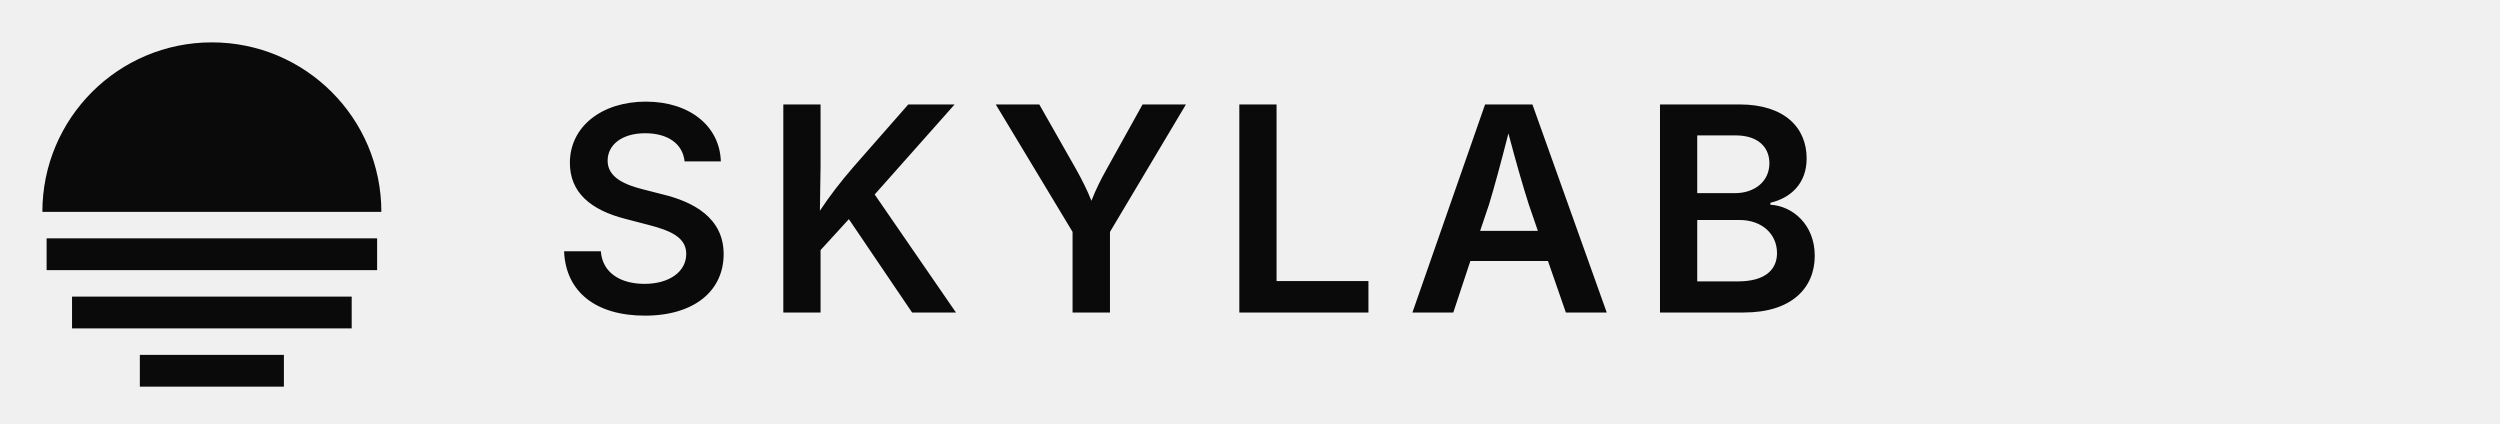
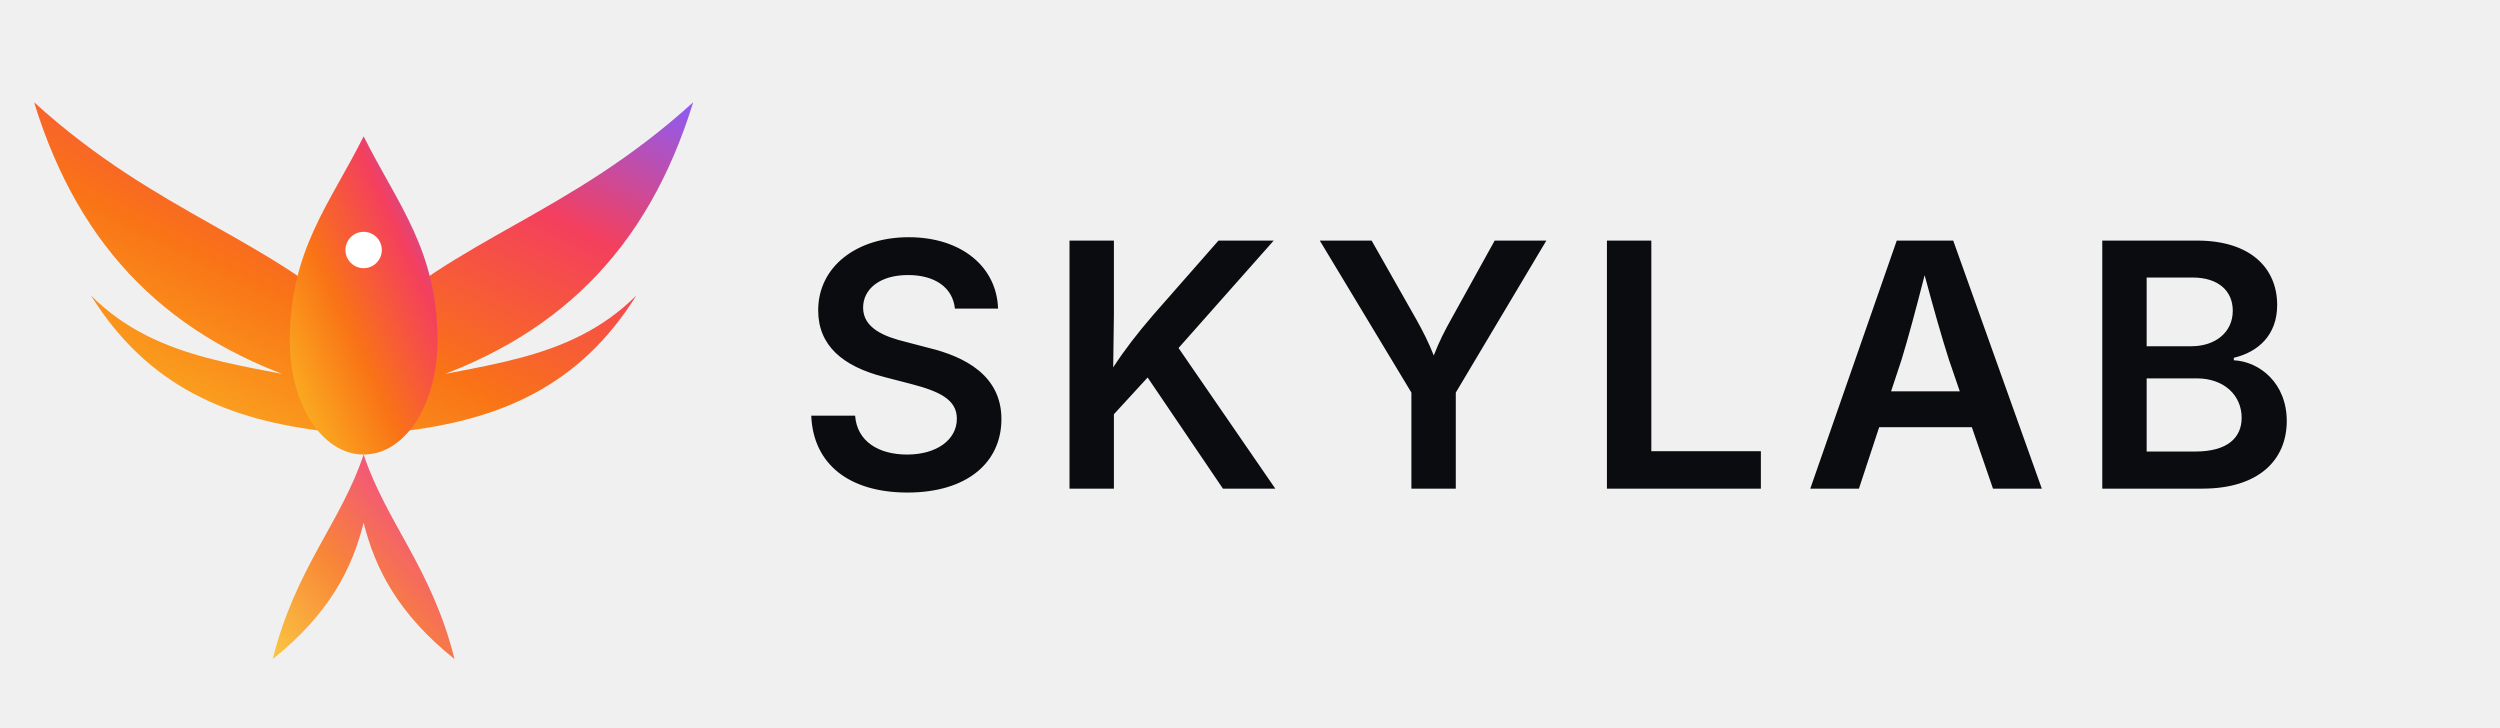
- <svg xmlns="http://www.w3.org/2000/svg" viewBox="0 0 236 40" fill="#0A0A0A">
-   <g>
-     <path d="M4 20 A16 16 0 0 1 36 20 Z" />
-     <rect x="4.4" y="22.5" width="31.2" height="3" />
-     <rect x="6.8" y="28" width="26.4" height="3" />
-     <rect x="13.2" y="33.5" width="13.6" height="3" />
+ <svg xmlns="http://www.w3.org/2000/svg" viewBox="0 0 220 64">
+   <defs>
+     <linearGradient id="phx" x1="0" y1="1" x2="1" y2="0">
+       <stop offset="0" stop-color="#fbbf24" />
+       <stop offset=".4" stop-color="#f97316" />
+       <stop offset=".72" stop-color="#f43f5e" />
+       <stop offset="1" stop-color="#8b5cf6" />
+     </linearGradient>
+   </defs>
+   <g fill="url(#phx)">
+     <path d="M32 29C24 21 14 19 3 9c4 13 12 21 25 25zM30 34c-8-2-16-2-22-8 5 8 12 11 21 12zM32 29c8-8 18-10 29-20-4 13-12 21-25 25zM34 34c8-2 16-2 22-8-5 8-12 11-21 12z" />
+     <path d="M32 12c3 6 6.5 10 6.5 18 0 5.5-2.8 10-6.5 10s-6.5-4.5-6.5-10c0-8 3.5-12 6.5-18z" />
+     <path opacity=".85" d="M32 40c-2 6-6 10-8 18 5-4 7-8 8-12 1 4 3 8 8 12-2-8-6-12-8-18z" />
  </g>
-   <text x="52" y="29.5" font-family="Geist, Inter, Helvetica Neue, Arial, sans-serif" font-size="27" font-weight="600" letter-spacing="2.4">SKYLAB</text>
+   <circle cx="32" cy="22" r="1.6" fill="#fff" />
+   <text x="70" y="43" font-family="Geist, Inter, Helvetica Neue, Arial, sans-serif" font-size="30" font-weight="600" letter-spacing="2.4" fill="#0B0C0F">SKYLAB</text>
</svg>
